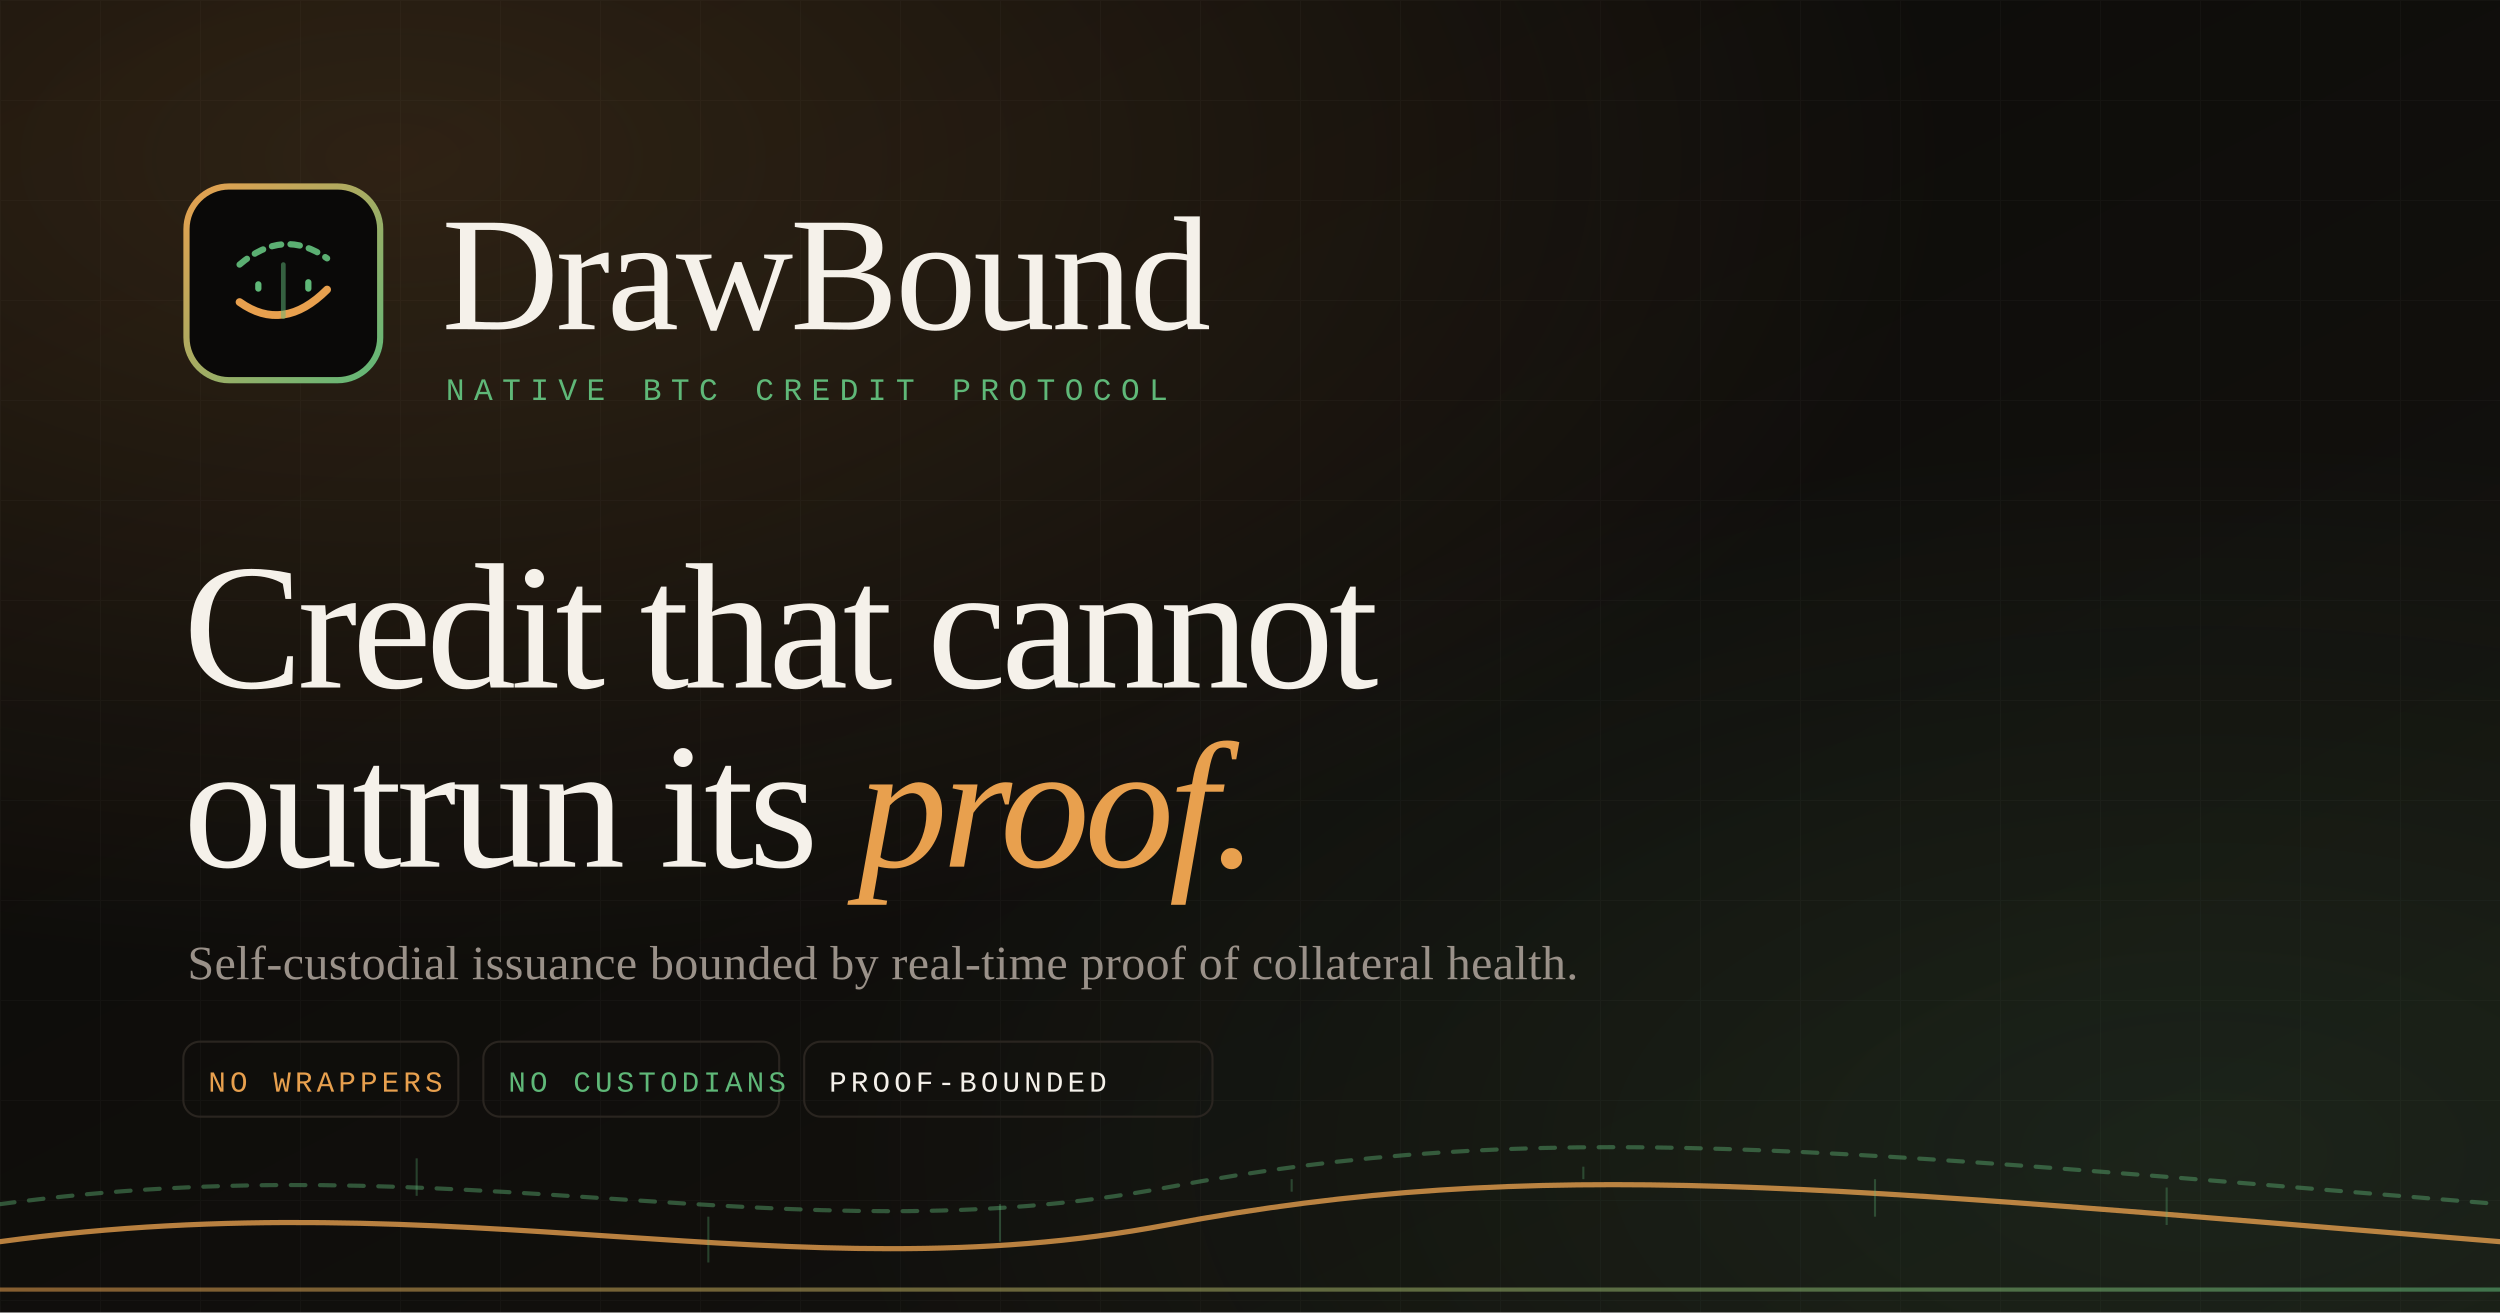
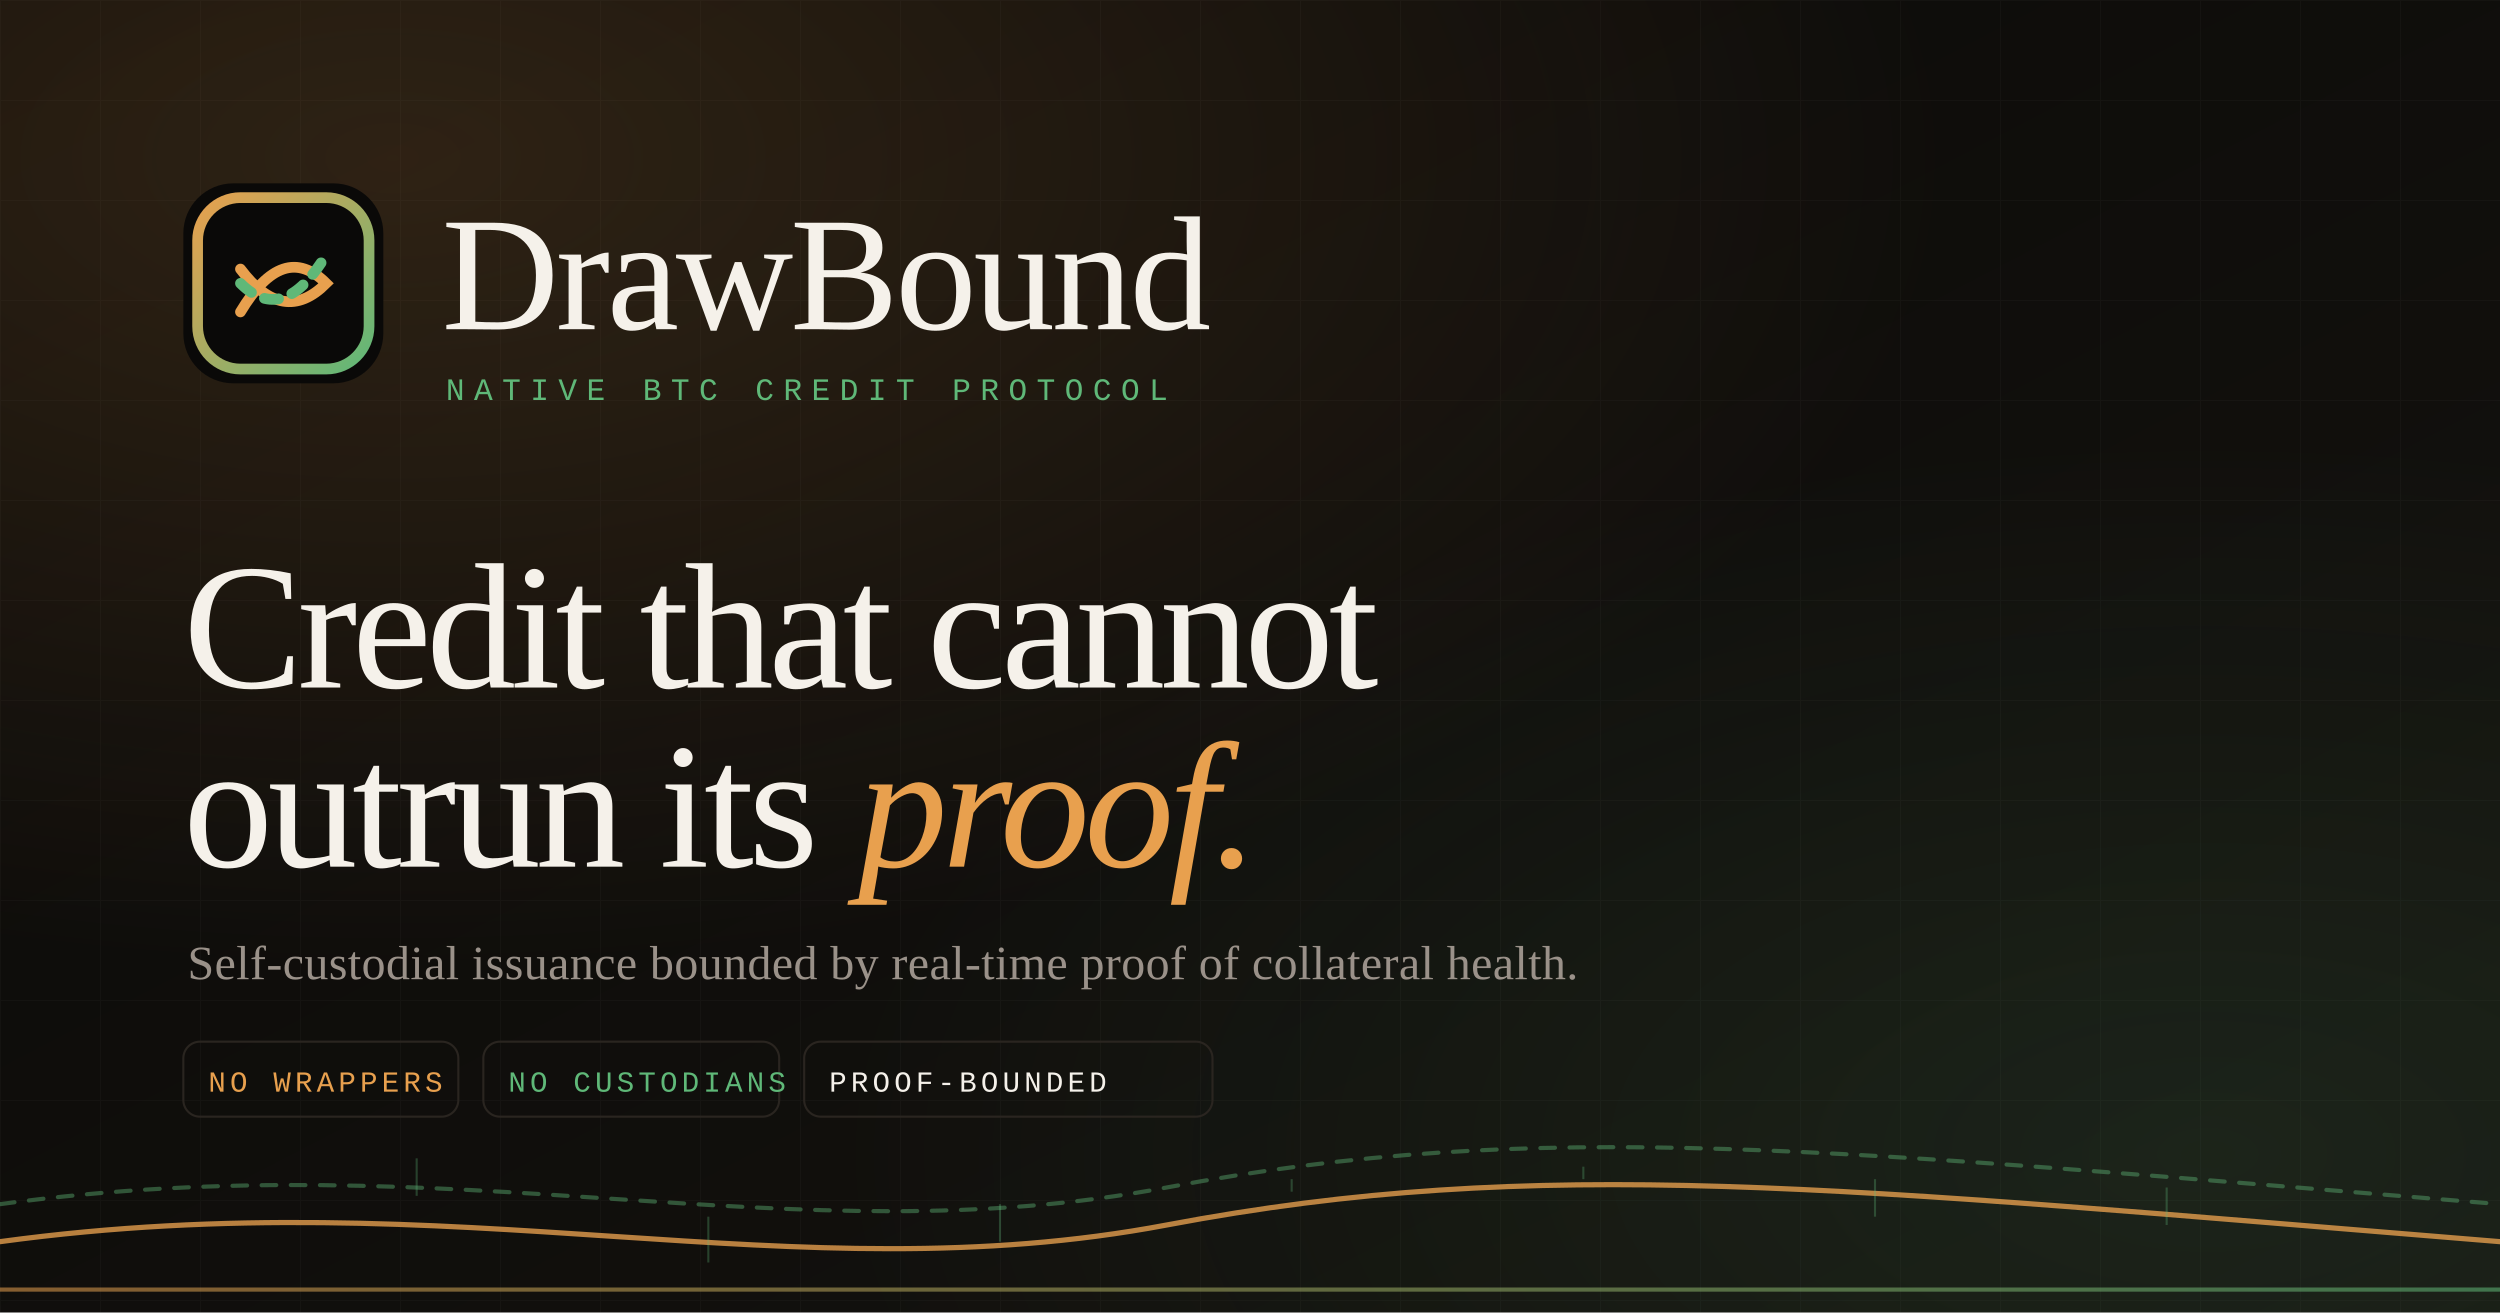
<svg xmlns="http://www.w3.org/2000/svg" viewBox="0 0 1200 630" width="1200" height="630" font-family="Georgia, 'Times New Roman', serif">
  <defs>
    <linearGradient id="b-bg" x1="0" y1="0" x2="1" y2="1">
      <stop offset="0" stop-color="#0a0908" />
      <stop offset="1" stop-color="#15130f" />
    </linearGradient>
    <radialGradient id="b-glow-gold" cx="0.16" cy="0.12" r="0.62">
      <stop offset="0" stop-color="#e8a04e" stop-opacity="0.16" />
      <stop offset="1" stop-color="#e8a04e" stop-opacity="0" />
    </radialGradient>
    <radialGradient id="b-glow-proof" cx="0.88" cy="0.88" r="0.55">
      <stop offset="0" stop-color="#5fb878" stop-opacity="0.11" />
      <stop offset="1" stop-color="#5fb878" stop-opacity="0" />
    </radialGradient>
    <linearGradient id="b-rule" x1="0" y1="0" x2="1" y2="0">
      <stop offset="0" stop-color="#e8a04e" />
      <stop offset="1" stop-color="#5fb878" />
    </linearGradient>
    <linearGradient id="b-logo-stroke" x1="0" y1="0" x2="1" y2="1">
      <stop offset="0" stop-color="#e8a04e" />
      <stop offset="1" stop-color="#5fb878" />
    </linearGradient>
    <pattern id="b-grid" width="48" height="48" patternUnits="userSpaceOnUse">
      <path d="M48 0 L0 0 0 48" fill="none" stroke="#f5f1ea" stroke-opacity="0.028" stroke-width="1" />
    </pattern>
  </defs>
  <rect width="1200" height="630" fill="url(#b-bg)" />
  <rect width="1200" height="630" fill="url(#b-grid)" />
  <rect width="1200" height="630" fill="url(#b-glow-gold)" />
  <rect width="1200" height="630" fill="url(#b-glow-proof)" />
  <path d="M0 578 C 220 548, 380 604, 560 570 S 880 552, 1200 578" fill="none" stroke="#5fb878" stroke-width="2" stroke-opacity="0.42" stroke-dasharray="7 7" stroke-linecap="round" />
  <path d="M0 596 C 220 566, 380 622, 560 588 S 880 570, 1200 596" fill="none" stroke="#e8a04e" stroke-width="2.5" stroke-opacity="0.78" stroke-linecap="round" />
  <g stroke="#5fb878" stroke-width="1" stroke-opacity="0.3">
    <path d="M200 556 L200 574" />
    <path d="M340 584 L340 606" />
    <path d="M480 596 L480 578" />
    <path d="M620 566 L620 572" />
    <path d="M760 560 L760 566" />
    <path d="M900 566 L900 584" />
    <path d="M1040 570 L1040 588" />
  </g>
  <rect x="0" y="618" width="1200" height="2" fill="url(#b-rule)" opacity="0.55" />
-   <g transform="translate(88,88)">
-     <rect width="96" height="96" rx="22" fill="#0a0908" />
-     <rect x="1.5" y="1.5" width="93" height="93" rx="20.5" fill="none" stroke="url(#b-logo-stroke)" stroke-width="3" />
-     <path d="M27 39 Q48 21 69 36" fill="none" stroke="#5fb878" stroke-width="3" stroke-linecap="round" stroke-dasharray="4.5 4.5" opacity="0.95" />
-     <path d="M27 57 Q48 72 69 51" fill="none" stroke="#e8a04e" stroke-width="3.75" stroke-linecap="round" />
-     <path d="M36 48.5 L36 50.5" stroke="#5fb878" stroke-width="3" stroke-linecap="round" />
-     <path d="M48 64 L48 39" stroke="#5fb878" stroke-width="2.25" stroke-linecap="round" opacity="0.5" />
-     <path d="M60 47.5 L60 50.5" stroke="#5fb878" stroke-width="3" stroke-linecap="round" />
-   </g>
+   <svg x="88" y="88" width="96" height="96" viewBox="0 0 28 28">
+     <rect width="28" height="28" rx="7" fill="#0a0908" />
+     <rect x="2" y="2" width="24" height="24" rx="6" fill="none" stroke="url(#b-logo-stroke)" stroke-width="1.5" />
+     <path d="M8 18 Q14 8 20 14 Q14 20 8 12" fill="none" stroke="#e8a04e" stroke-width="1.5" stroke-linecap="round" />
+     <path d="M8 14 Q14 20 20 10" fill="none" stroke="#5fb878" stroke-width="1.5" stroke-linecap="round" stroke-dasharray="2 2" />
+   </svg>
  <text x="212" y="158" fill="#f5f1ea" font-size="78" font-weight="400" letter-spacing="-1.5">DrawBound</text>
  <text x="214" y="192" fill="#5fb878" font-size="15" font-family="'Courier New', monospace" letter-spacing="4.5">NATIVE BTC CREDIT PROTOCOL</text>
  <text x="88" y="330" fill="#f5f1ea" font-size="86" font-weight="300" letter-spacing="-2.5">Credit that cannot</text>
  <text x="88" y="416" fill="#f5f1ea" font-size="86" font-weight="300" letter-spacing="-2.5">outrun its <tspan fill="#e8a04e" font-style="italic" font-weight="400">proof.</tspan>
  </text>
  <text x="90" y="470" fill="#9a9189" font-size="23" font-weight="300" letter-spacing="0.2">Self-custodial issuance bounded by real-time proof of collateral health.</text>
  <g font-family="'Courier New', monospace" font-size="14" letter-spacing="2">
    <rect x="88" y="500" width="132" height="36" rx="8" fill="none" stroke="#2a2520" stroke-width="1" />
    <text x="100" y="524" fill="#e8a04e">NO WRAPPERS</text>
    <rect x="232" y="500" width="142" height="36" rx="8" fill="none" stroke="#2a2520" stroke-width="1" />
    <text x="244" y="524" fill="#5fb878">NO CUSTODIANS</text>
    <rect x="386" y="500" width="196" height="36" rx="8" fill="none" stroke="#2a2520" stroke-width="1" />
    <text x="398" y="524" fill="#f5f1ea">PROOF-BOUNDED</text>
  </g>
</svg>
